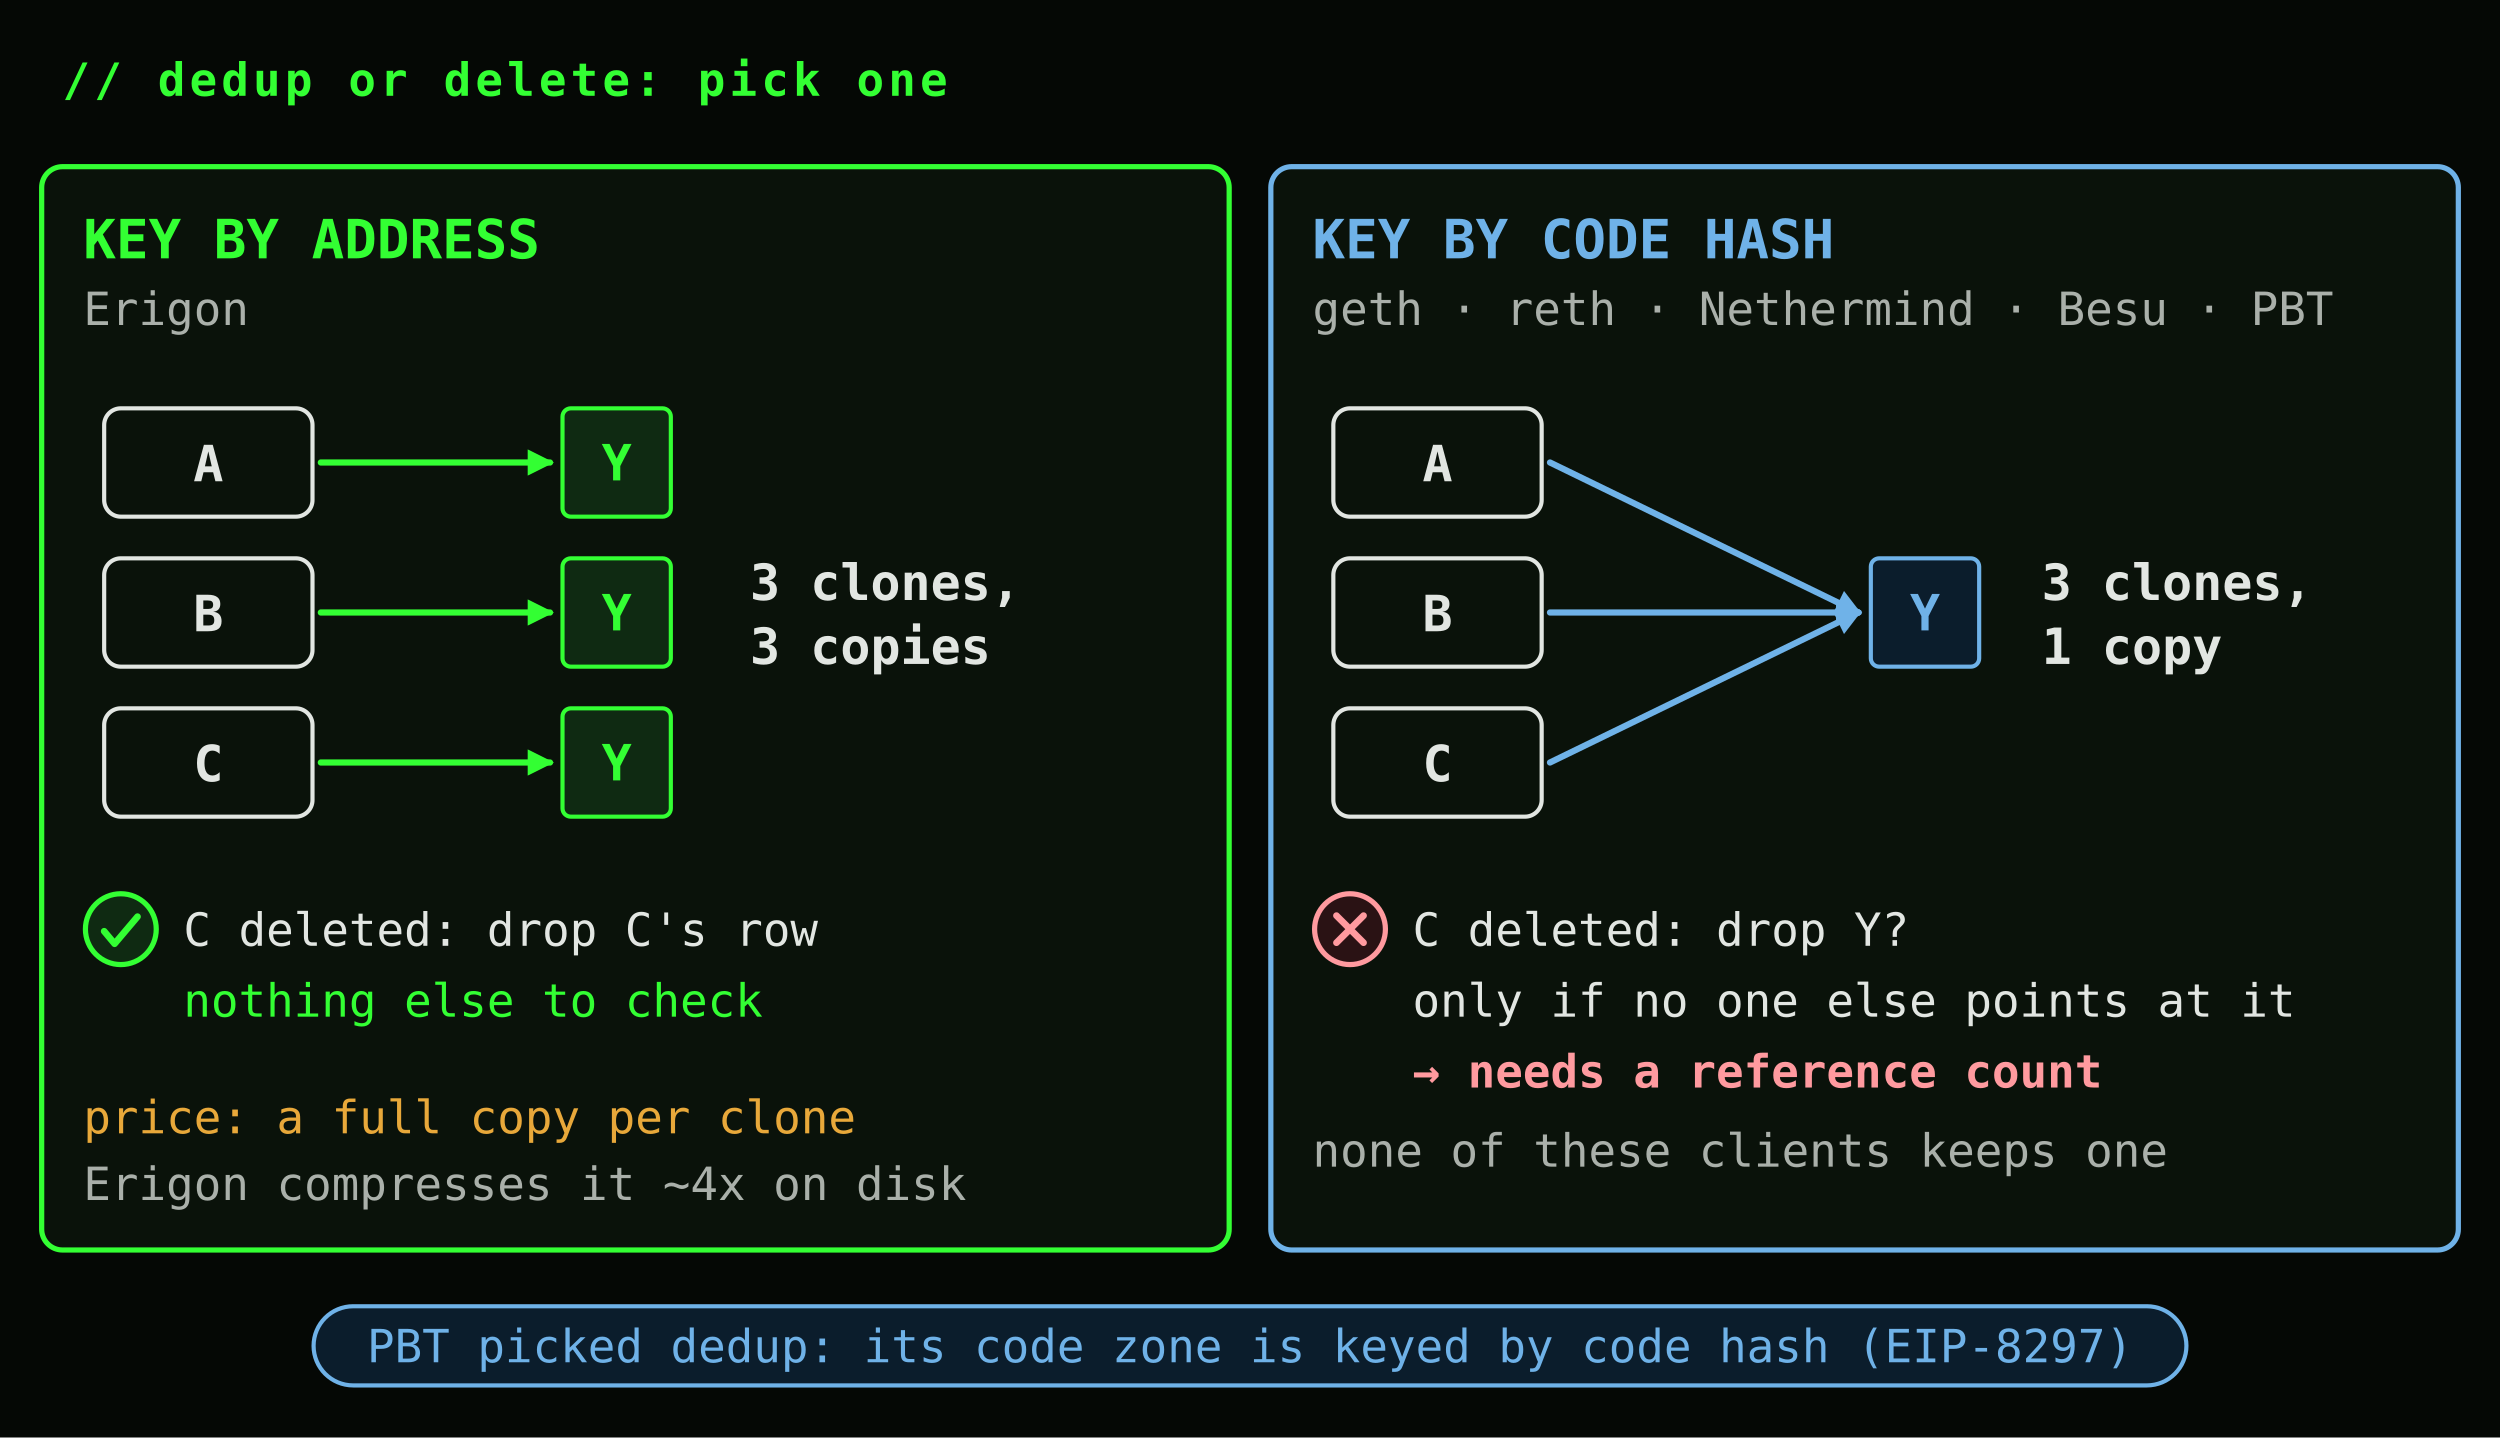
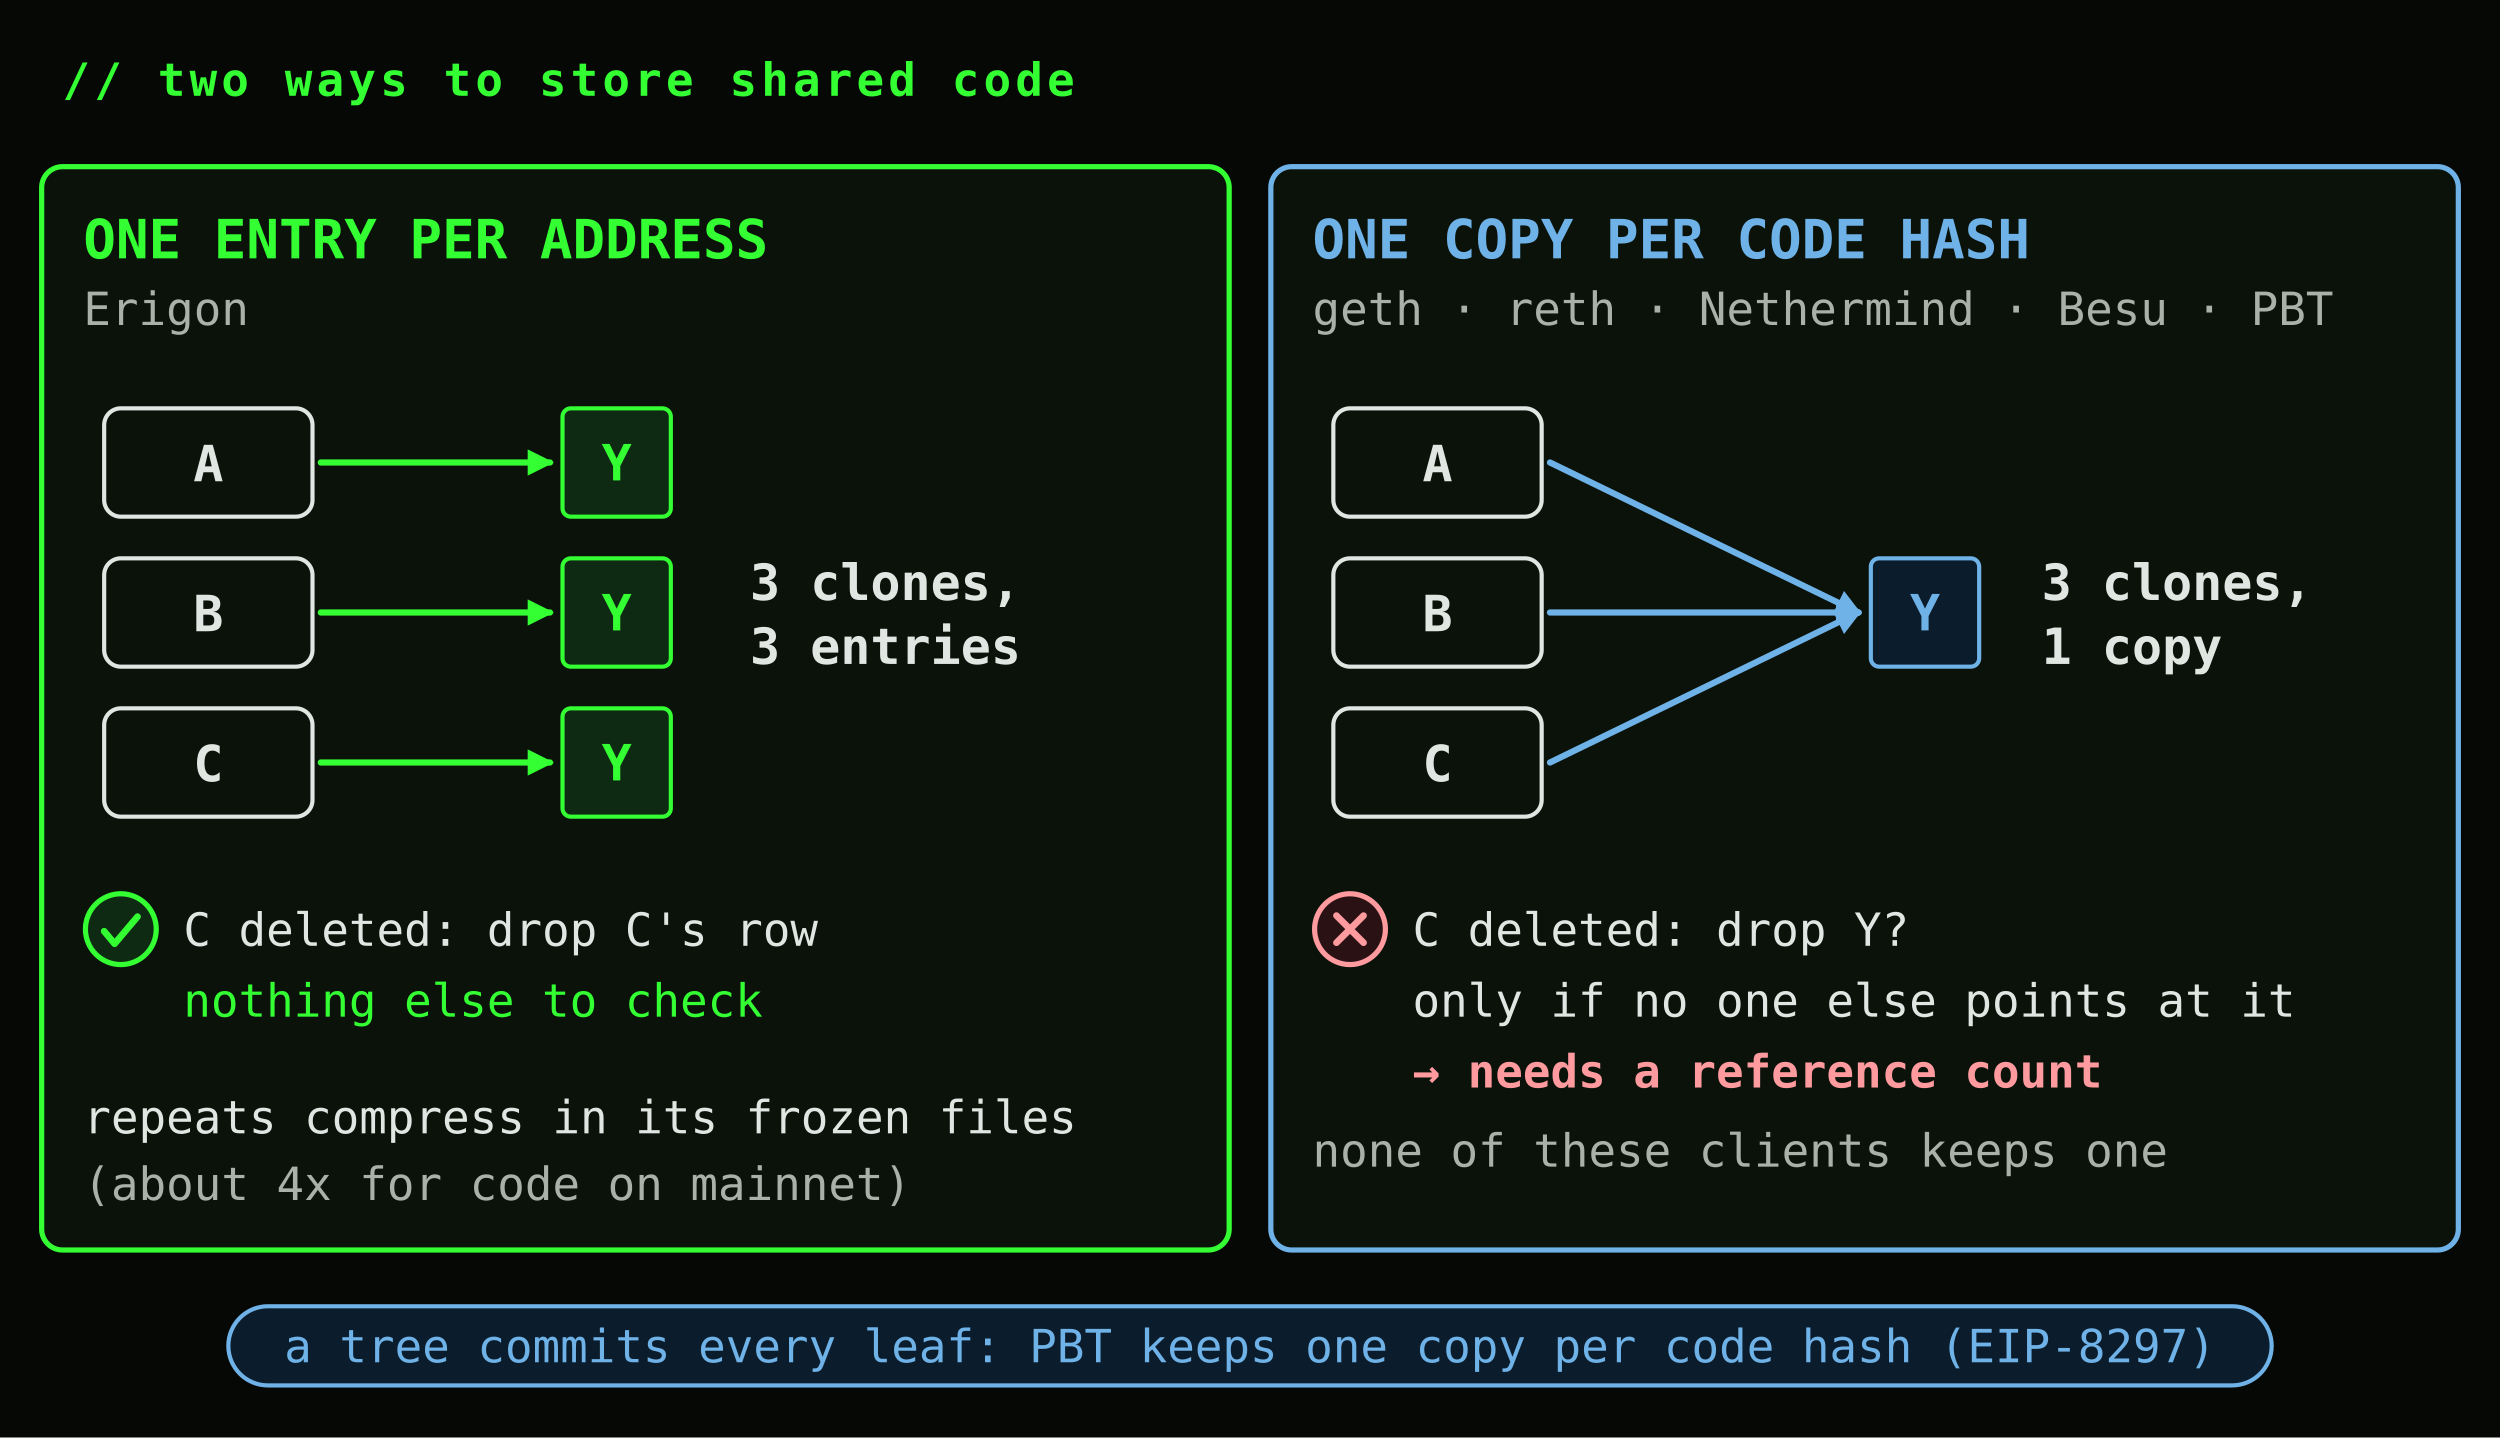
<svg xmlns="http://www.w3.org/2000/svg" width="1200" height="690" viewBox="0 0 1200 690" font-family="ui-monospace, SFMono-Regular, Menlo, Consolas, 'DejaVu Sans Mono', monospace">
  <defs>
    <marker id="ah0" viewBox="0 0 10 10" refX="8.5" refY="5" markerWidth="4.2" markerHeight="4.2" orient="auto-start-reverse">
      <path d="M0,0 L10,5 L0,10 z" fill="#33ff33" />
    </marker>
    <marker id="ah1" viewBox="0 0 10 10" refX="8.5" refY="5" markerWidth="4.2" markerHeight="4.2" orient="auto-start-reverse">
      <path d="M0,0 L10,5 L0,10 z" fill="#e8a83a" />
    </marker>
    <marker id="ah2" viewBox="0 0 10 10" refX="8.5" refY="5" markerWidth="4.2" markerHeight="4.2" orient="auto-start-reverse">
      <path d="M0,0 L10,5 L0,10 z" fill="#b491f0" />
    </marker>
    <marker id="ah3" viewBox="0 0 10 10" refX="8.5" refY="5" markerWidth="4.2" markerHeight="4.2" orient="auto-start-reverse">
      <path d="M0,0 L10,5 L0,10 z" fill="#6fb2e8" />
    </marker>
    <marker id="ah4" viewBox="0 0 10 10" refX="8.5" refY="5" markerWidth="4.2" markerHeight="4.2" orient="auto-start-reverse">
      <path d="M0,0 L10,5 L0,10 z" fill="#ff9a9f" />
    </marker>
    <marker id="ah5" viewBox="0 0 10 10" refX="8.5" refY="5" markerWidth="4.2" markerHeight="4.2" orient="auto-start-reverse">
      <path d="M0,0 L10,5 L0,10 z" fill="#aab0aa" />
    </marker>
  </defs>
  <rect width="1200" height="690" fill="#050805" />
-   <text x="30" y="46.0" font-size="22" fill="#33ff33" font-weight="700" letter-spacing="2">// dedup or delete: pick one</text>
+   <text x="30" y="46.0" font-size="22" fill="#33ff33" font-weight="700" letter-spacing="2">// two ways to store shared code</text>
  <rect x="20" y="80" width="570" height="520" rx="10" fill="#0a120a" stroke="#33ff33" stroke-width="2.5" />
-   <text x="40" y="124.0" font-size="26" fill="#33ff33" font-weight="700">KEY BY ADDRESS</text>
+   <text x="40" y="124.0" font-size="26" fill="#33ff33" font-weight="700">ONE ENTRY PER ADDRESS</text>
  <text x="40" y="156.0" font-size="22" fill="#aab0aa">Erigon</text>
  <rect x="50" y="196" width="100" height="52" rx="8" fill="#0a120a" stroke="#e2e6e2" stroke-width="2" />
  <text x="100" y="231.0" font-size="24" fill="#e2e6e2" text-anchor="middle" font-weight="700">A</text>
  <rect x="50" y="268" width="100" height="52" rx="8" fill="#0a120a" stroke="#e2e6e2" stroke-width="2" />
  <text x="100" y="303.0" font-size="24" fill="#e2e6e2" text-anchor="middle" font-weight="700">B</text>
  <rect x="50" y="340" width="100" height="52" rx="8" fill="#0a120a" stroke="#e2e6e2" stroke-width="2" />
  <text x="100" y="375.0" font-size="24" fill="#e2e6e2" text-anchor="middle" font-weight="700">C</text>
  <rect x="610" y="80" width="570" height="520" rx="10" fill="#0a120a" stroke="#6fb2e8" stroke-width="2.5" />
-   <text x="630" y="124.0" font-size="26" fill="#6fb2e8" font-weight="700">KEY BY CODE HASH</text>
+   <text x="630" y="124.0" font-size="26" fill="#6fb2e8" font-weight="700">ONE COPY PER CODE HASH</text>
  <text x="630" y="156.0" font-size="22" fill="#aab0aa">geth · reth · Nethermind · Besu · PBT</text>
  <rect x="640" y="196" width="100" height="52" rx="8" fill="#0a120a" stroke="#e2e6e2" stroke-width="2" />
  <text x="690" y="231.0" font-size="24" fill="#e2e6e2" text-anchor="middle" font-weight="700">A</text>
  <rect x="640" y="268" width="100" height="52" rx="8" fill="#0a120a" stroke="#e2e6e2" stroke-width="2" />
  <text x="690" y="303.0" font-size="24" fill="#e2e6e2" text-anchor="middle" font-weight="700">B</text>
  <rect x="640" y="340" width="100" height="52" rx="8" fill="#0a120a" stroke="#e2e6e2" stroke-width="2" />
  <text x="690" y="375.0" font-size="24" fill="#e2e6e2" text-anchor="middle" font-weight="700">C</text>
  <path d="M154,222 L264,222" fill="none" stroke="#33ff33" stroke-width="3" stroke-linecap="round" stroke-linejoin="round" marker-end="url(#ah0)" />
  <rect x="270" y="196" width="52" height="52" rx="4" fill="#0f2a12" stroke="#33ff33" stroke-width="2" />
  <text x="296.0" y="230.6" font-size="24" fill="#33ff33" text-anchor="middle" font-weight="700">Y</text>
  <path d="M154,294 L264,294" fill="none" stroke="#33ff33" stroke-width="3" stroke-linecap="round" stroke-linejoin="round" marker-end="url(#ah0)" />
  <rect x="270" y="268" width="52" height="52" rx="4" fill="#0f2a12" stroke="#33ff33" stroke-width="2" />
  <text x="296.0" y="302.6" font-size="24" fill="#33ff33" text-anchor="middle" font-weight="700">Y</text>
  <path d="M154,366 L264,366" fill="none" stroke="#33ff33" stroke-width="3" stroke-linecap="round" stroke-linejoin="round" marker-end="url(#ah0)" />
  <rect x="270" y="340" width="52" height="52" rx="4" fill="#0f2a12" stroke="#33ff33" stroke-width="2" />
  <text x="296.0" y="374.6" font-size="24" fill="#33ff33" text-anchor="middle" font-weight="700">Y</text>
  <text x="360" y="288.0" font-size="24" fill="#e2e6e2" font-weight="700">3 clones,</text>
-   <text x="360" y="318.7" font-size="24" fill="#e2e6e2" font-weight="700">3 copies</text>
+   <text x="360" y="318.7" font-size="24" fill="#e2e6e2" font-weight="700">3 entries</text>
  <circle cx="58" cy="446" r="17" fill="#0f2a12" stroke="#33ff33" stroke-width="2.5" />
  <path d="M50,447 l5,6 l11,-13" fill="none" stroke="#33ff33" stroke-width="3.2" stroke-linecap="round" stroke-linejoin="round" />
  <text x="88" y="454.0" font-size="22" fill="#e2e6e2">C deleted: drop C's row</text>
  <text x="88" y="488.0" font-size="22" fill="#33ff33">nothing else to check</text>
-   <text x="40" y="544.0" font-size="22" fill="#e8a83a">price: a full copy per clone</text>
-   <text x="40" y="576.0" font-size="22" fill="#aab0aa">Erigon compresses it ~4x on disk</text>
+   <text x="40" y="544.0" font-size="22" fill="#e2e6e2">repeats compress in its frozen files</text>
+   <text x="40" y="576.0" font-size="22" fill="#aab0aa">(about 4x for code on mainnet)</text>
  <path d="M744,222 L892,294" fill="none" stroke="#6fb2e8" stroke-width="3" stroke-linecap="round" stroke-linejoin="round" marker-end="url(#ah3)" />
  <path d="M744,294 L892,294" fill="none" stroke="#6fb2e8" stroke-width="3" stroke-linecap="round" stroke-linejoin="round" marker-end="url(#ah3)" />
  <path d="M744,366 L892,294" fill="none" stroke="#6fb2e8" stroke-width="3" stroke-linecap="round" stroke-linejoin="round" marker-end="url(#ah3)" />
  <rect x="898" y="268" width="52" height="52" rx="4" fill="#0b1d2c" stroke="#6fb2e8" stroke-width="2" />
  <text x="924.0" y="302.6" font-size="24" fill="#6fb2e8" text-anchor="middle" font-weight="700">Y</text>
  <text x="980" y="288.0" font-size="24" fill="#e2e6e2" font-weight="700">3 clones,</text>
  <text x="980" y="318.7" font-size="24" fill="#e2e6e2" font-weight="700">1 copy</text>
  <circle cx="648" cy="446" r="17" fill="#2a1214" stroke="#ff9a9f" stroke-width="2.5" />
  <path d="M641.5,439.5 l13,13 M654.5,439.5 l-13,13" stroke="#ff9a9f" stroke-width="3.2" stroke-linecap="round" />
  <text x="678" y="454.0" font-size="22" fill="#e2e6e2">C deleted: drop Y?</text>
  <text x="678" y="488.0" font-size="22" fill="#e2e6e2">only if no one else points at it</text>
  <text x="678" y="522.0" font-size="22" fill="#ff9a9f" font-weight="700">→ needs a reference count</text>
  <text x="630" y="560.0" font-size="22" fill="#aab0aa">none of these clients keeps one</text>
-   <rect x="150.52" y="627.0" width="898.96" height="38" rx="19.0" fill="#0b1d2c" stroke="#6fb2e8" stroke-width="2" />
-   <text x="600.0" y="653.9" font-size="22" fill="#6fb2e8" text-anchor="middle">PBT picked dedup: its code zone is keyed by code hash (EIP-8297)</text>
+   <rect x="109.6" y="627.0" width="980.8" height="38" rx="19.0" fill="#0b1d2c" stroke="#6fb2e8" stroke-width="2" />
+   <text x="600.0" y="653.9" font-size="22" fill="#6fb2e8" text-anchor="middle">a tree commits every leaf: PBT keeps one copy per code hash (EIP-8297)</text>
</svg>
